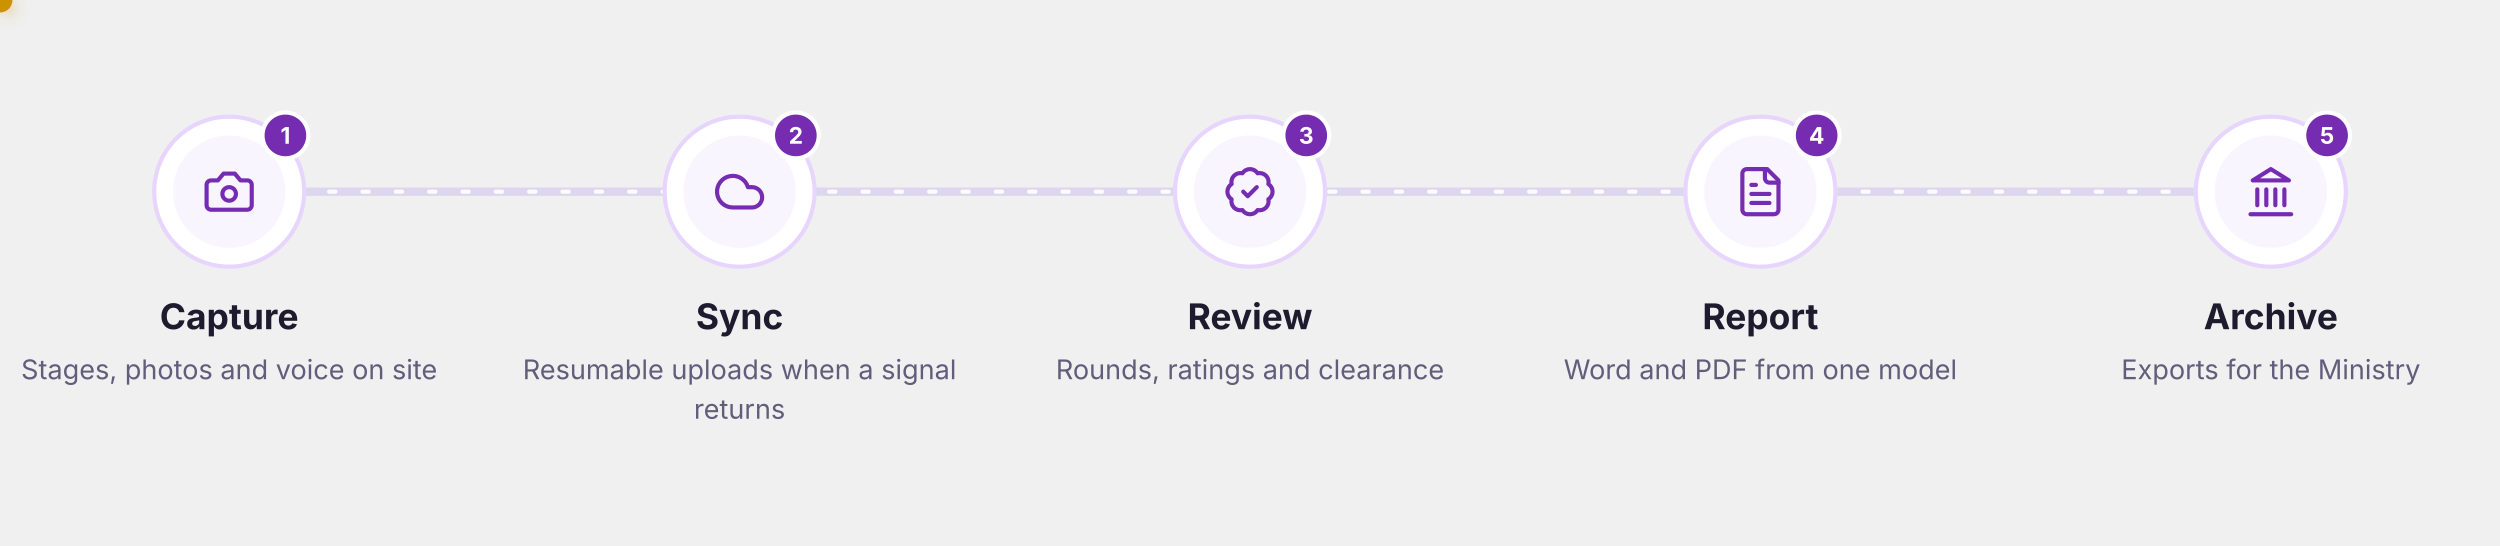
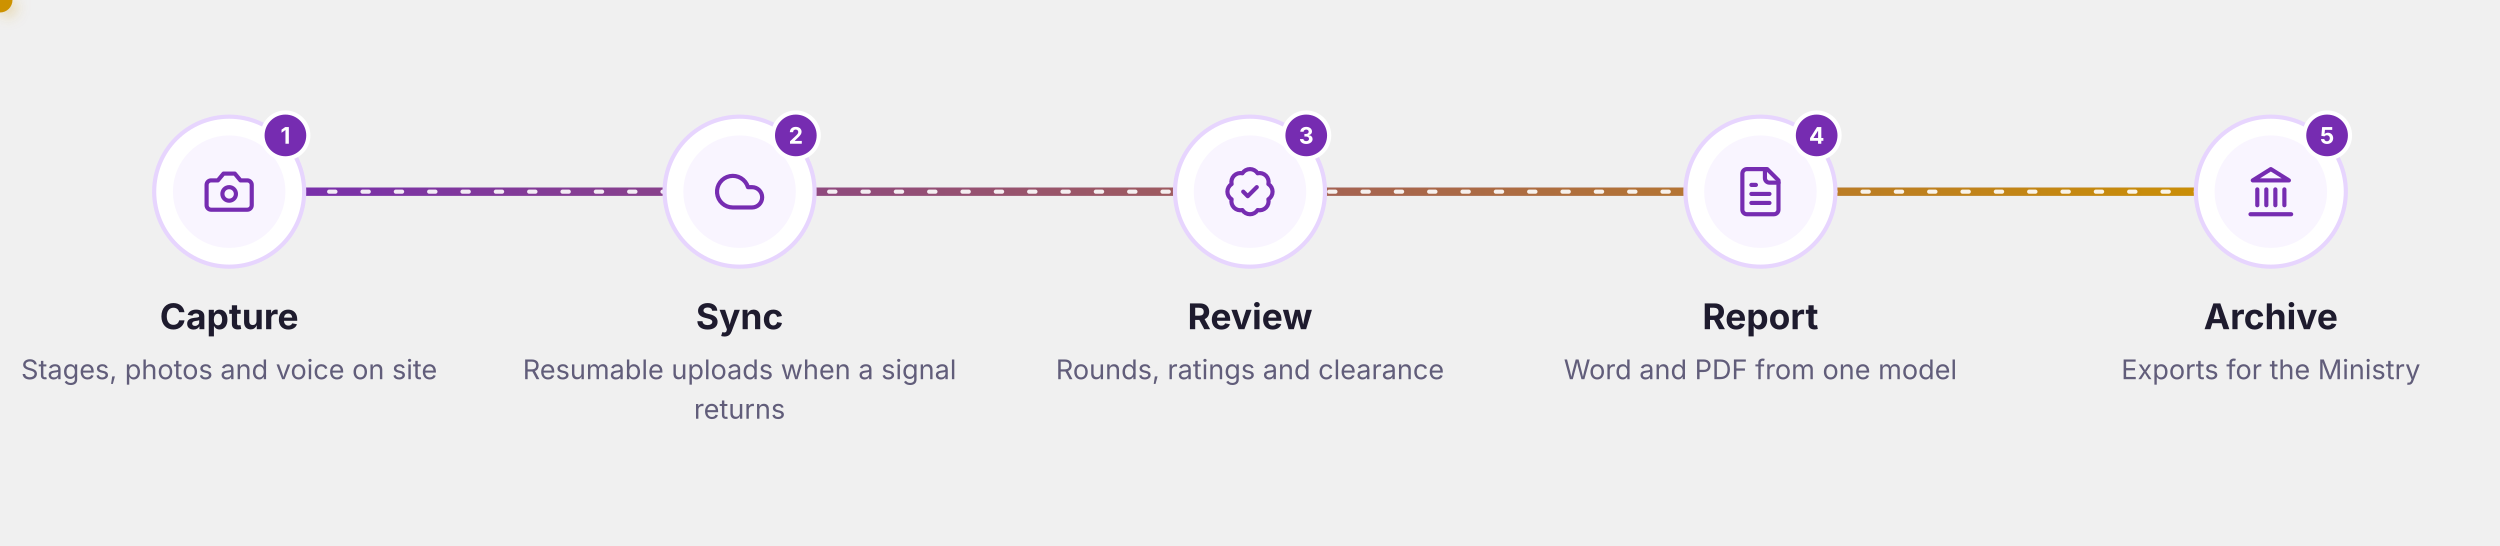
<svg xmlns="http://www.w3.org/2000/svg" width="1200" height="262" viewBox="0 0 1200 262" role="img" aria-label="How a workshop flows: capture, sync, review, report, archive">
  <defs>
    <style>.d{font-family:'Plus Jakarta Sans','Inter',ui-sans-serif,system-ui,-apple-system,'Segoe UI',Roboto,Helvetica,Arial,sans-serif}.s{font-family:'Inter',ui-sans-serif,system-ui,-apple-system,'Segoe UI',Roboto,Helvetica,Arial,sans-serif}.m{font-family:'JetBrains Mono',ui-monospace,'SFMono-Regular',Menlo,Consolas,'Liberation Mono',monospace}.rise{animation:rise .9s cubic-bezier(.2,.7,.2,1) both}@keyframes rise{from{opacity:0;transform:translateY(12px)}to{opacity:1;transform:translateY(0)}}.flow{stroke-dasharray:3 13;animation:flow 1.6s linear infinite}@keyframes flow{to{stroke-dashoffset:-32}}.prog{stroke-dasharray:980;stroke-dashoffset:0;animation:prog 8s linear infinite}@keyframes prog{0%{stroke-dashoffset:980}70%{stroke-dashoffset:0}95%{stroke-dashoffset:0;opacity:1}100%{stroke-dashoffset:0;opacity:0}}.ring{opacity:0;animation:ring 8s ease-out infinite;transform-box:fill-box;transform-origin:center}@keyframes ring{0%{opacity:.85;transform:scale(1)}15%{opacity:0;transform:scale(1.55)}100%{opacity:0}}.r0{animation-delay:0.1s}.r1{animation-delay:0.2s}.r2{animation-delay:0.3s}.r3{animation-delay:0.5s}.r4{animation-delay:0.6s}@media (prefers-reduced-motion:reduce){*{animation:none!important}.smil{display:none}.sweep{fill:url(#still)}}</style>
-     <linearGradient id="pg" x1="0" y1="0" x2="1" y2="0">
+     <linearGradient id="pg" gradientUnits="userSpaceOnUse" x1="110" y1="0" x2="1090" y2="0">
      <stop offset="0" stop-color="#762CB1" />
      <stop offset="1" stop-color="#CD9200" />
    </linearGradient>
    <filter id="glow" x="-200%" y="-200%" width="500%" height="500%">
      <feGaussianBlur stdDeviation="4" result="b" />
      <feMerge>
        <feMergeNode in="b" />
        <feMergeNode in="SourceGraphic" />
      </feMerge>
    </filter>
  </defs>
  <path d="M110 92 H1090" stroke="#DCD7EE" stroke-width="4" stroke-linecap="round" fill="none" />
  <path class="prog" d="M110 92 H1090" stroke="url(#pg)" stroke-width="4" stroke-linecap="round" fill="none" />
  <path class="flow" d="M110 92 H1090" stroke="#FFFFFF" stroke-opacity=".9" stroke-width="2" stroke-linecap="round" fill="none" />
  <g class="rise r0">
    <circle class="ring" style="animation-delay:0s" cx="110" cy="92" r="36" fill="none" stroke="#762CB1" stroke-width="2" />
    <circle cx="110" cy="92" r="36" fill="#FFFFFF" stroke="#E7D5FE" stroke-width="2" />
    <circle cx="110" cy="92" r="27" fill="#F9F5FF" />
    <g transform="translate(97 79) scale(1.0833)" fill="none" stroke="#762CB1" stroke-width="1.846" stroke-linecap="round" stroke-linejoin="round">
      <path d="M14.5 4h-5L7 7H4a2 2 0 0 0-2 2v9a2 2 0 0 0 2 2h16a2 2 0 0 0 2-2V9a2 2 0 0 0-2-2h-3l-2.5-3z" />
      <circle cx="12" cy="13" r="3" />
    </g>
    <circle cx="137" cy="65" r="11" fill="#762CB1" stroke="#FFFFFF" stroke-width="2" />
    <text x="137" y="69" class="s" fill="#FFFFFF" font-size="11" font-weight="700" text-anchor="middle">1</text>
    <text x="110" y="158" class="d" fill="#1E1B2E" font-size="17" font-weight="700" text-anchor="middle">Capture</text>
    <text x="110" y="182" class="s" fill="#615D7A" font-size="13" text-anchor="middle">Stages, photos and voice on site</text>
  </g>
  <g class="rise r1">
    <circle class="ring" style="animation-delay:1.4s" cx="355" cy="92" r="36" fill="none" stroke="#762CB1" stroke-width="2" />
    <circle cx="355" cy="92" r="36" fill="#FFFFFF" stroke="#E7D5FE" stroke-width="2" />
    <circle cx="355" cy="92" r="27" fill="#F9F5FF" />
    <g transform="translate(342 79) scale(1.0833)" fill="none" stroke="#762CB1" stroke-width="1.846" stroke-linecap="round" stroke-linejoin="round">
      <path d="M17.5 19H9a7 7 0 1 1 6.71-9h1.79a4.5 4.5 0 1 1 0 9Z" />
    </g>
    <circle cx="382" cy="65" r="11" fill="#762CB1" stroke="#FFFFFF" stroke-width="2" />
    <text x="382" y="69" class="s" fill="#FFFFFF" font-size="11" font-weight="700" text-anchor="middle">2</text>
    <text x="355" y="158" class="d" fill="#1E1B2E" font-size="17" font-weight="700" text-anchor="middle">Sync</text>
    <text x="355" y="182" class="s" fill="#615D7A" font-size="13" text-anchor="middle">Resumable uploads when a signal</text>
    <text x="355" y="201" class="s" fill="#615D7A" font-size="13" text-anchor="middle">returns</text>
  </g>
  <g class="rise r2">
    <circle class="ring" style="animation-delay:2.8s" cx="600" cy="92" r="36" fill="none" stroke="#762CB1" stroke-width="2" />
    <circle cx="600" cy="92" r="36" fill="#FFFFFF" stroke="#E7D5FE" stroke-width="2" />
    <circle cx="600" cy="92" r="27" fill="#F9F5FF" />
    <g transform="translate(587 79) scale(1.0833)" fill="none" stroke="#762CB1" stroke-width="1.846" stroke-linecap="round" stroke-linejoin="round">
      <path d="M3.85 8.62a4 4 0 0 1 4.78-4.77 4 4 0 0 1 6.74 0 4 4 0 0 1 4.78 4.78 4 4 0 0 1 0 6.74 4 4 0 0 1-4.77 4.78 4 4 0 0 1-6.75 0 4 4 0 0 1-4.78-4.77 4 4 0 0 1 0-6.76Z" />
      <path d="m9 12 2 2 4-4" />
    </g>
    <circle cx="627" cy="65" r="11" fill="#762CB1" stroke="#FFFFFF" stroke-width="2" />
    <text x="627" y="69" class="s" fill="#FFFFFF" font-size="11" font-weight="700" text-anchor="middle">3</text>
    <text x="600" y="158" class="d" fill="#1E1B2E" font-size="17" font-weight="700" text-anchor="middle">Review</text>
    <text x="600" y="182" class="s" fill="#615D7A" font-size="13" text-anchor="middle">Rounds, ratings and clearance</text>
  </g>
  <g class="rise r3">
    <circle class="ring" style="animation-delay:4.2s" cx="845" cy="92" r="36" fill="none" stroke="#762CB1" stroke-width="2" />
    <circle cx="845" cy="92" r="36" fill="#FFFFFF" stroke="#E7D5FE" stroke-width="2" />
    <circle cx="845" cy="92" r="27" fill="#F9F5FF" />
    <g transform="translate(832 79) scale(1.0833)" fill="none" stroke="#762CB1" stroke-width="1.846" stroke-linecap="round" stroke-linejoin="round">
      <path d="M15 2H6a2 2 0 0 0-2 2v16a2 2 0 0 0 2 2h12a2 2 0 0 0 2-2V7Z" />
      <path d="M14 2v4a2 2 0 0 0 2 2h4" />
      <path d="M10 9H8" />
      <path d="M16 13H8" />
      <path d="M16 17H8" />
    </g>
    <circle cx="872" cy="65" r="11" fill="#762CB1" stroke="#FFFFFF" stroke-width="2" />
    <text x="872" y="69" class="s" fill="#FFFFFF" font-size="11" font-weight="700" text-anchor="middle">4</text>
    <text x="845" y="158" class="d" fill="#1E1B2E" font-size="17" font-weight="700" text-anchor="middle">Report</text>
    <text x="845" y="182" class="s" fill="#615D7A" font-size="13" text-anchor="middle">Word and PDF from one model</text>
  </g>
  <g class="rise r4">
    <circle class="ring" style="animation-delay:5.6s" cx="1090" cy="92" r="36" fill="none" stroke="#762CB1" stroke-width="2" />
    <circle cx="1090" cy="92" r="36" fill="#FFFFFF" stroke="#E7D5FE" stroke-width="2" />
    <circle cx="1090" cy="92" r="27" fill="#F9F5FF" />
    <g transform="translate(1077 79) scale(1.0833)" fill="none" stroke="#762CB1" stroke-width="1.846" stroke-linecap="round" stroke-linejoin="round">
      <line x1="3" x2="21" y1="22" y2="22" />
      <line x1="6" x2="6" y1="18" y2="11" />
      <line x1="10" x2="10" y1="18" y2="11" />
      <line x1="14" x2="14" y1="18" y2="11" />
      <line x1="18" x2="18" y1="18" y2="11" />
      <polygon points="12 2 20 7 4 7" />
    </g>
    <circle cx="1117" cy="65" r="11" fill="#762CB1" stroke="#FFFFFF" stroke-width="2" />
    <text x="1117" y="69" class="s" fill="#FFFFFF" font-size="11" font-weight="700" text-anchor="middle">5</text>
    <text x="1090" y="158" class="d" fill="#1E1B2E" font-size="17" font-weight="700" text-anchor="middle">Archive</text>
    <text x="1090" y="182" class="s" fill="#615D7A" font-size="13" text-anchor="middle">Exports for the Ministry</text>
  </g>
  <g class="smil">
    <circle r="6" fill="#CD9200" filter="url(#glow)">
      <animateMotion dur="8s" repeatCount="indefinite" keyPoints="0;1;1" keyTimes="0;0.7;1" calcMode="linear" path="M110 92 H1090" />
    </circle>
  </g>
</svg>
